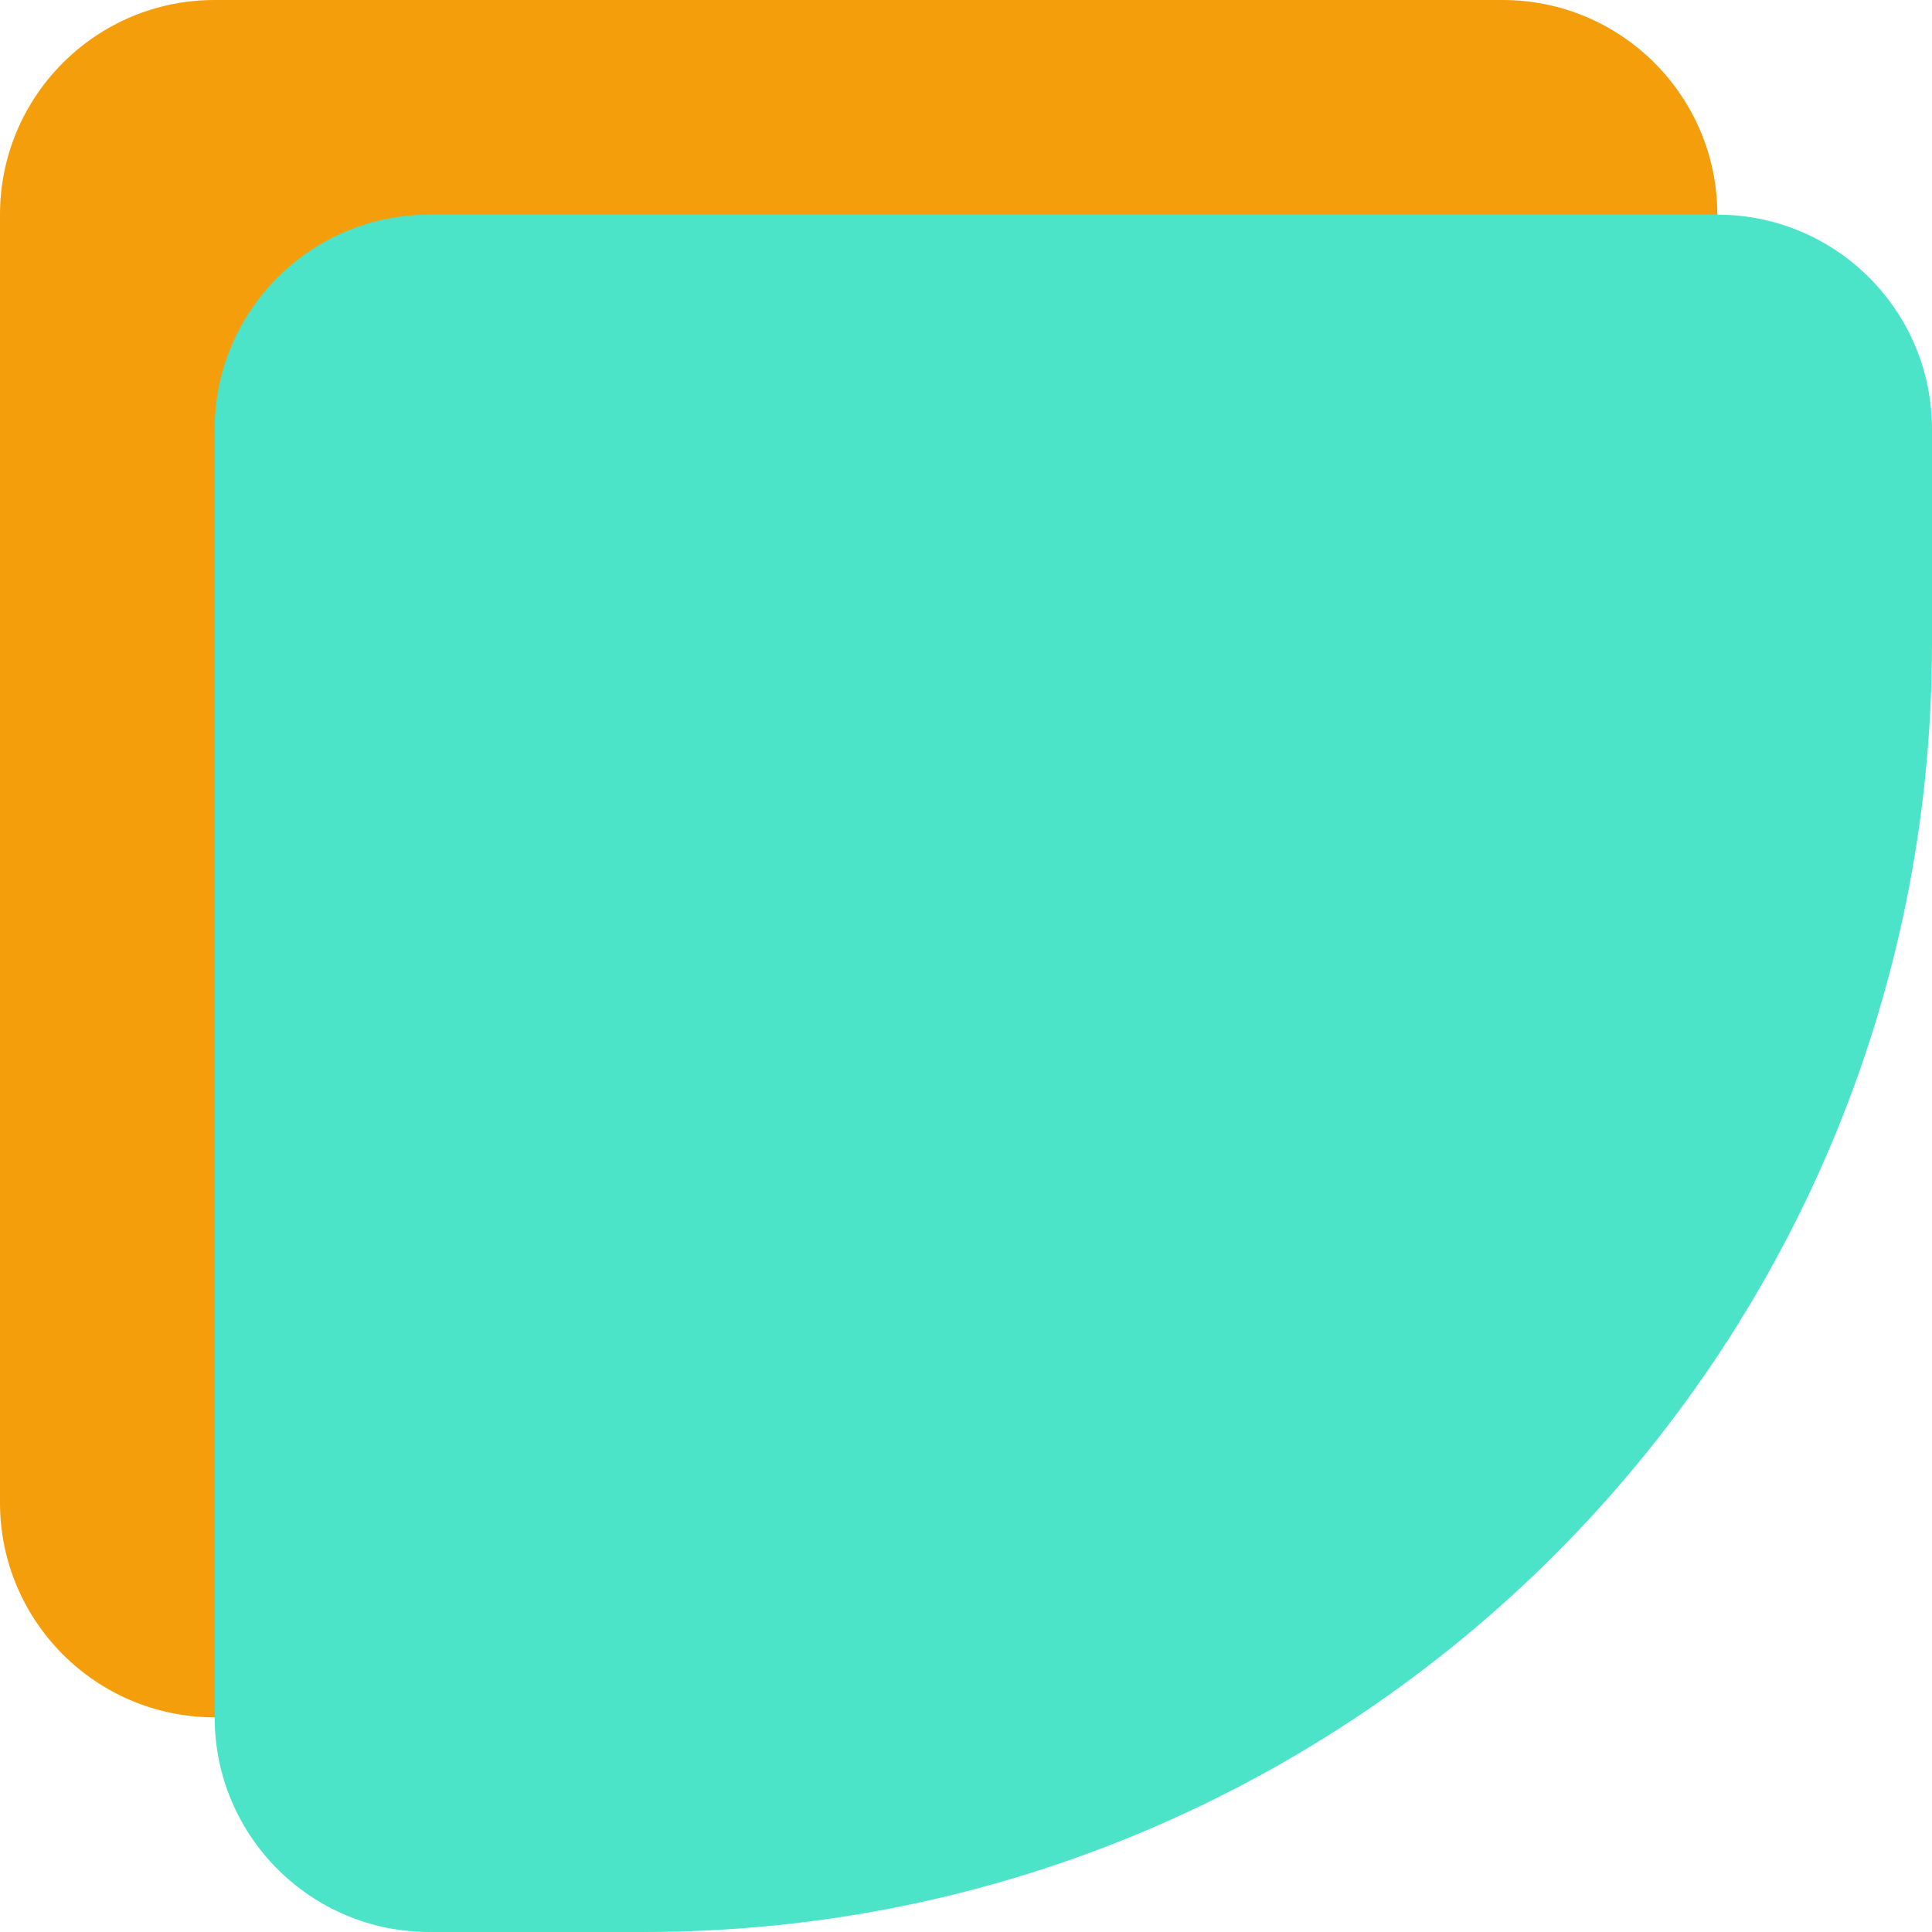
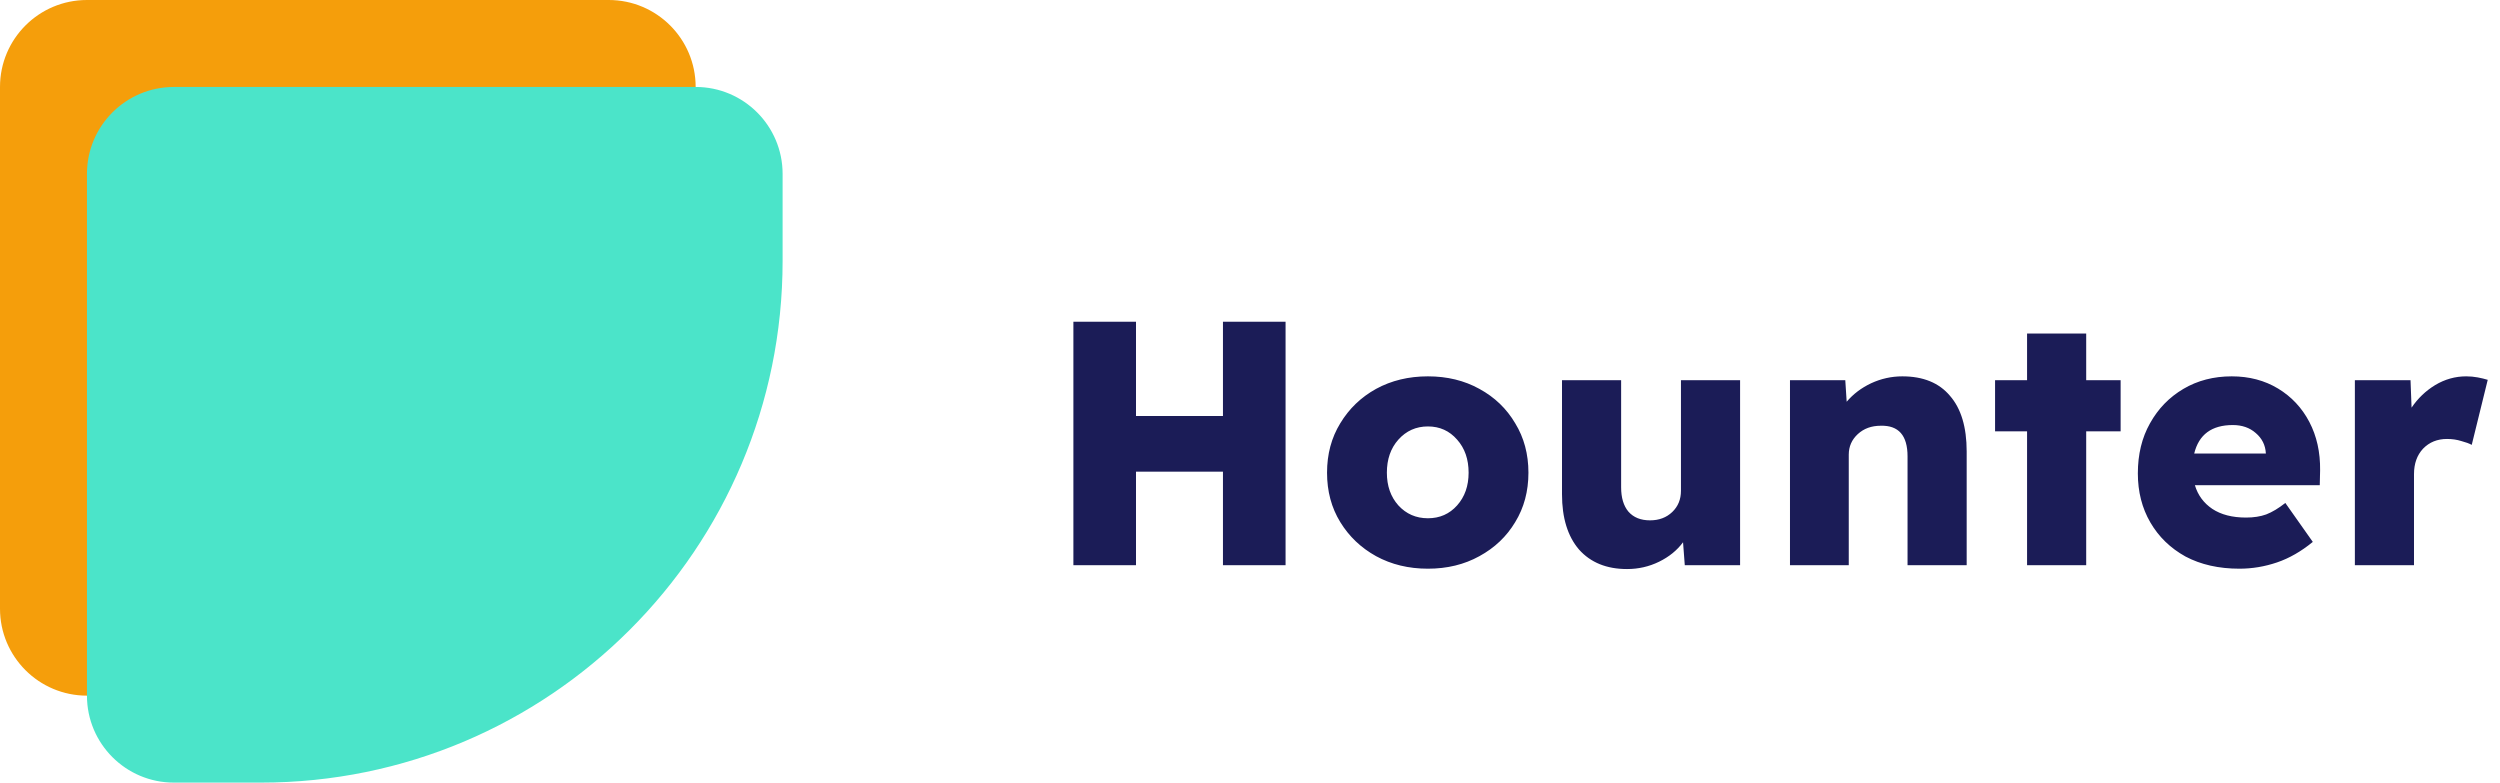
- <svg xmlns="http://www.w3.org/2000/svg" width="36" height="36" viewBox="0 0 36 36" fill="none">
+ <svg xmlns="http://www.w3.org/2000/svg" width="115" height="36" viewBox="0 0 115 36" fill="none">
  <path d="M0 4C0 1.791 1.791 0 4 0H28C30.209 0 32 1.791 32 4V8C32 21.255 21.255 32 8 32H4C1.791 32 0 30.209 0 28V4Z" fill="#F59E0B" />
  <path d="M4 8C4 5.791 5.791 4 8 4H32C34.209 4 36 5.791 36 8V12C36 25.255 25.255 36 12 36H8C5.791 36 4 34.209 4 32V8Z" fill="#4BE4C9" />
+   <path d="M49.376 26V14.8H52.256V19.136H56.256V14.8H59.136V26H56.256V21.696H52.256V26H49.376ZM65.684 26.16C64.798 26.16 64.004 25.968 63.3 25.584C62.606 25.2 62.057 24.677 61.652 24.016C61.246 23.355 61.044 22.597 61.044 21.744C61.044 20.891 61.246 20.133 61.652 19.472C62.057 18.8 62.606 18.272 63.3 17.888C64.004 17.504 64.798 17.312 65.684 17.312C66.569 17.312 67.358 17.504 68.052 17.888C68.756 18.272 69.305 18.8 69.7 19.472C70.105 20.133 70.308 20.891 70.308 21.744C70.308 22.597 70.105 23.355 69.7 24.016C69.305 24.677 68.756 25.2 68.052 25.584C67.358 25.968 66.569 26.16 65.684 26.16ZM65.684 23.84C66.228 23.84 66.676 23.643 67.028 23.248C67.38 22.853 67.556 22.352 67.556 21.744C67.556 21.125 67.38 20.619 67.028 20.224C66.676 19.819 66.228 19.616 65.684 19.616C65.14 19.616 64.686 19.819 64.324 20.224C63.972 20.619 63.796 21.125 63.796 21.744C63.796 22.352 63.972 22.853 64.324 23.248C64.686 23.643 65.14 23.84 65.684 23.84ZM74.844 26.176C73.906 26.176 73.169 25.877 72.636 25.28C72.114 24.672 71.852 23.824 71.852 22.736V17.488H74.572V22.416C74.572 22.896 74.684 23.269 74.908 23.536C75.143 23.803 75.474 23.936 75.9 23.936C76.316 23.936 76.657 23.808 76.924 23.552C77.191 23.296 77.324 22.971 77.324 22.576V17.488H80.044V26H77.5L77.42 24.944C77.143 25.317 76.775 25.616 76.316 25.84C75.858 26.064 75.367 26.176 74.844 26.176ZM82.339 26V17.488H84.883L84.947 18.48C85.246 18.128 85.619 17.845 86.067 17.632C86.526 17.419 87.006 17.312 87.507 17.312C88.467 17.312 89.198 17.611 89.699 18.208C90.211 18.795 90.467 19.648 90.467 20.768V26H87.747V20.992C87.747 20.032 87.337 19.563 86.515 19.584C86.088 19.584 85.737 19.712 85.459 19.968C85.182 20.224 85.043 20.539 85.043 20.912V26H82.339ZM93.245 26V19.84H91.773V17.488H93.245V15.344H95.965V17.488H97.549V19.84H95.965V26H93.245ZM103.013 26.16C102.063 26.16 101.237 25.973 100.533 25.6C99.839 25.216 99.3 24.693 98.916 24.032C98.532 23.371 98.341 22.619 98.341 21.776C98.341 20.901 98.527 20.133 98.9 19.472C99.274 18.8 99.786 18.272 100.437 17.888C101.087 17.504 101.829 17.312 102.661 17.312C103.461 17.312 104.17 17.499 104.789 17.872C105.407 18.245 105.887 18.757 106.229 19.408C106.57 20.059 106.735 20.8 106.725 21.632L106.709 22.32H100.965C101.103 22.779 101.37 23.141 101.765 23.408C102.17 23.675 102.687 23.808 103.317 23.808C103.669 23.808 103.978 23.76 104.245 23.664C104.522 23.557 104.815 23.381 105.125 23.136L106.389 24.928C105.855 25.365 105.306 25.68 104.741 25.872C104.175 26.064 103.599 26.16 103.013 26.16ZM102.709 19.552C101.738 19.552 101.146 19.989 100.933 20.864H104.229V20.848C104.207 20.475 104.053 20.165 103.765 19.92C103.487 19.675 103.135 19.552 102.709 19.552ZM108.324 26V17.488H110.884L110.932 18.752C111.22 18.325 111.582 17.979 112.02 17.712C112.468 17.445 112.942 17.312 113.444 17.312C113.625 17.312 113.801 17.328 113.972 17.36C114.142 17.392 114.297 17.429 114.436 17.472L113.7 20.464C113.582 20.4 113.422 20.341 113.22 20.288C113.017 20.224 112.798 20.192 112.564 20.192C112.116 20.192 111.748 20.341 111.46 20.64C111.182 20.939 111.044 21.328 111.044 21.808V26H108.324Z" fill="#1B1C57" />
</svg>
